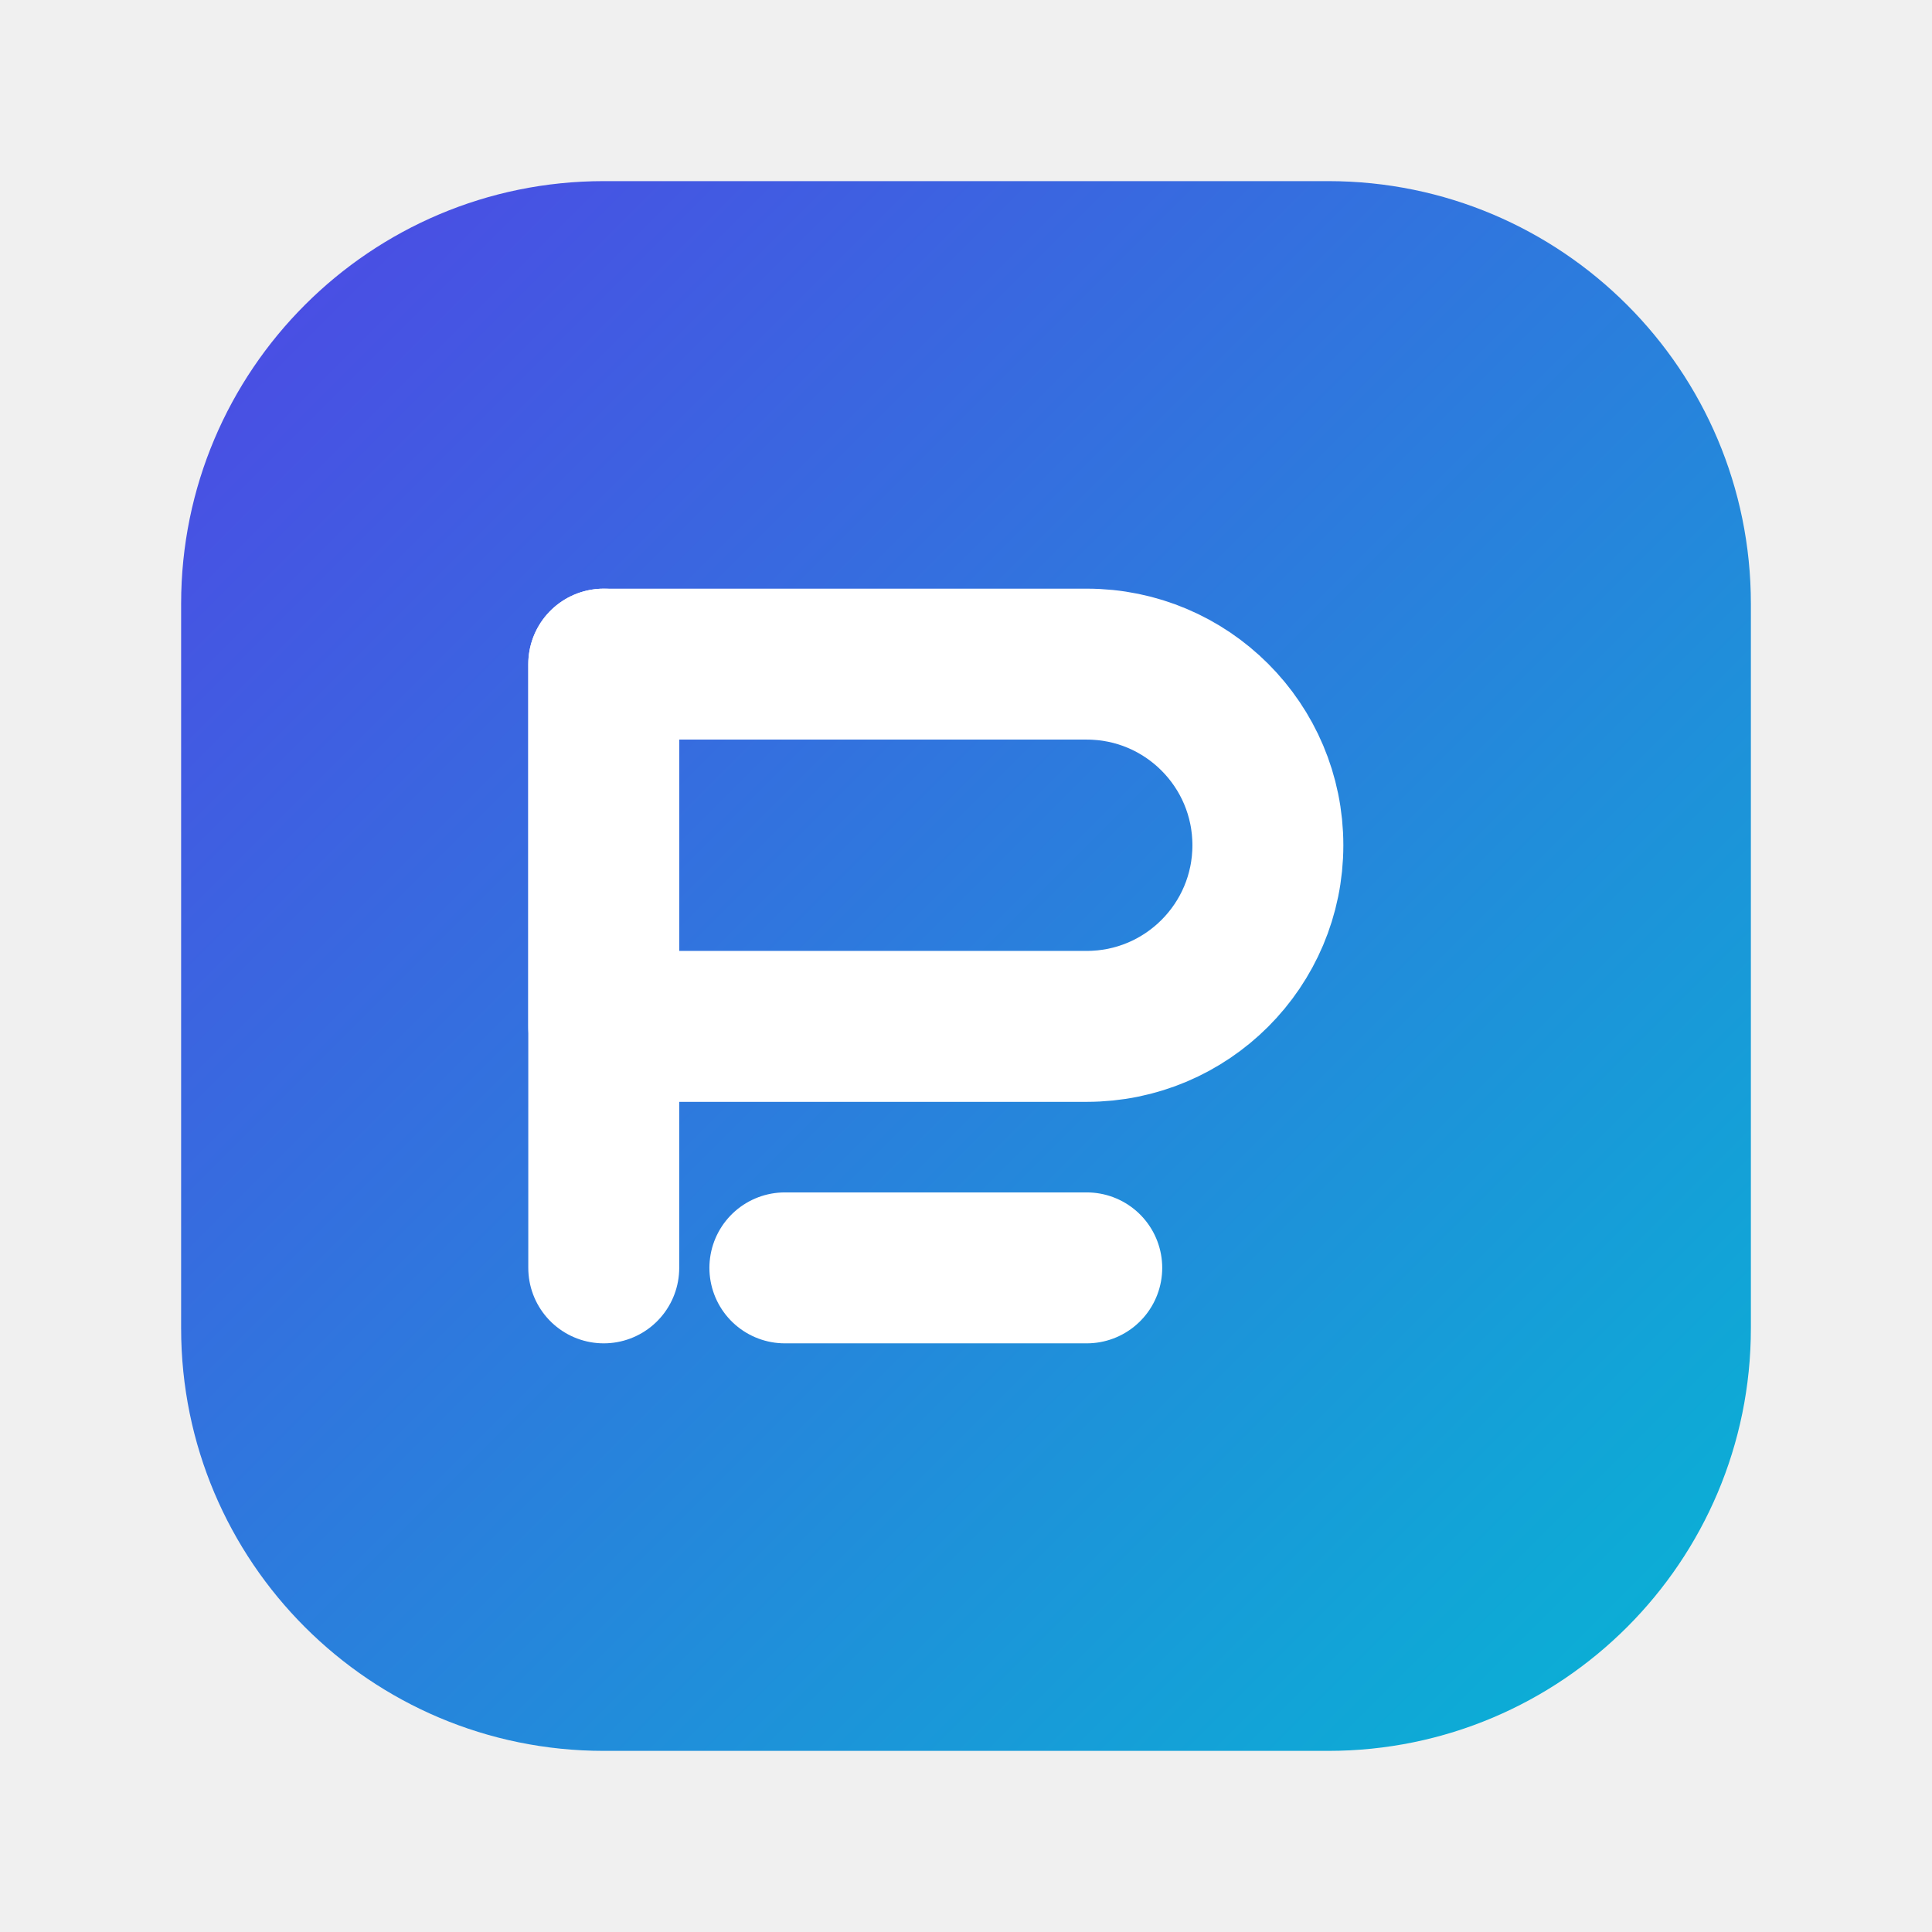
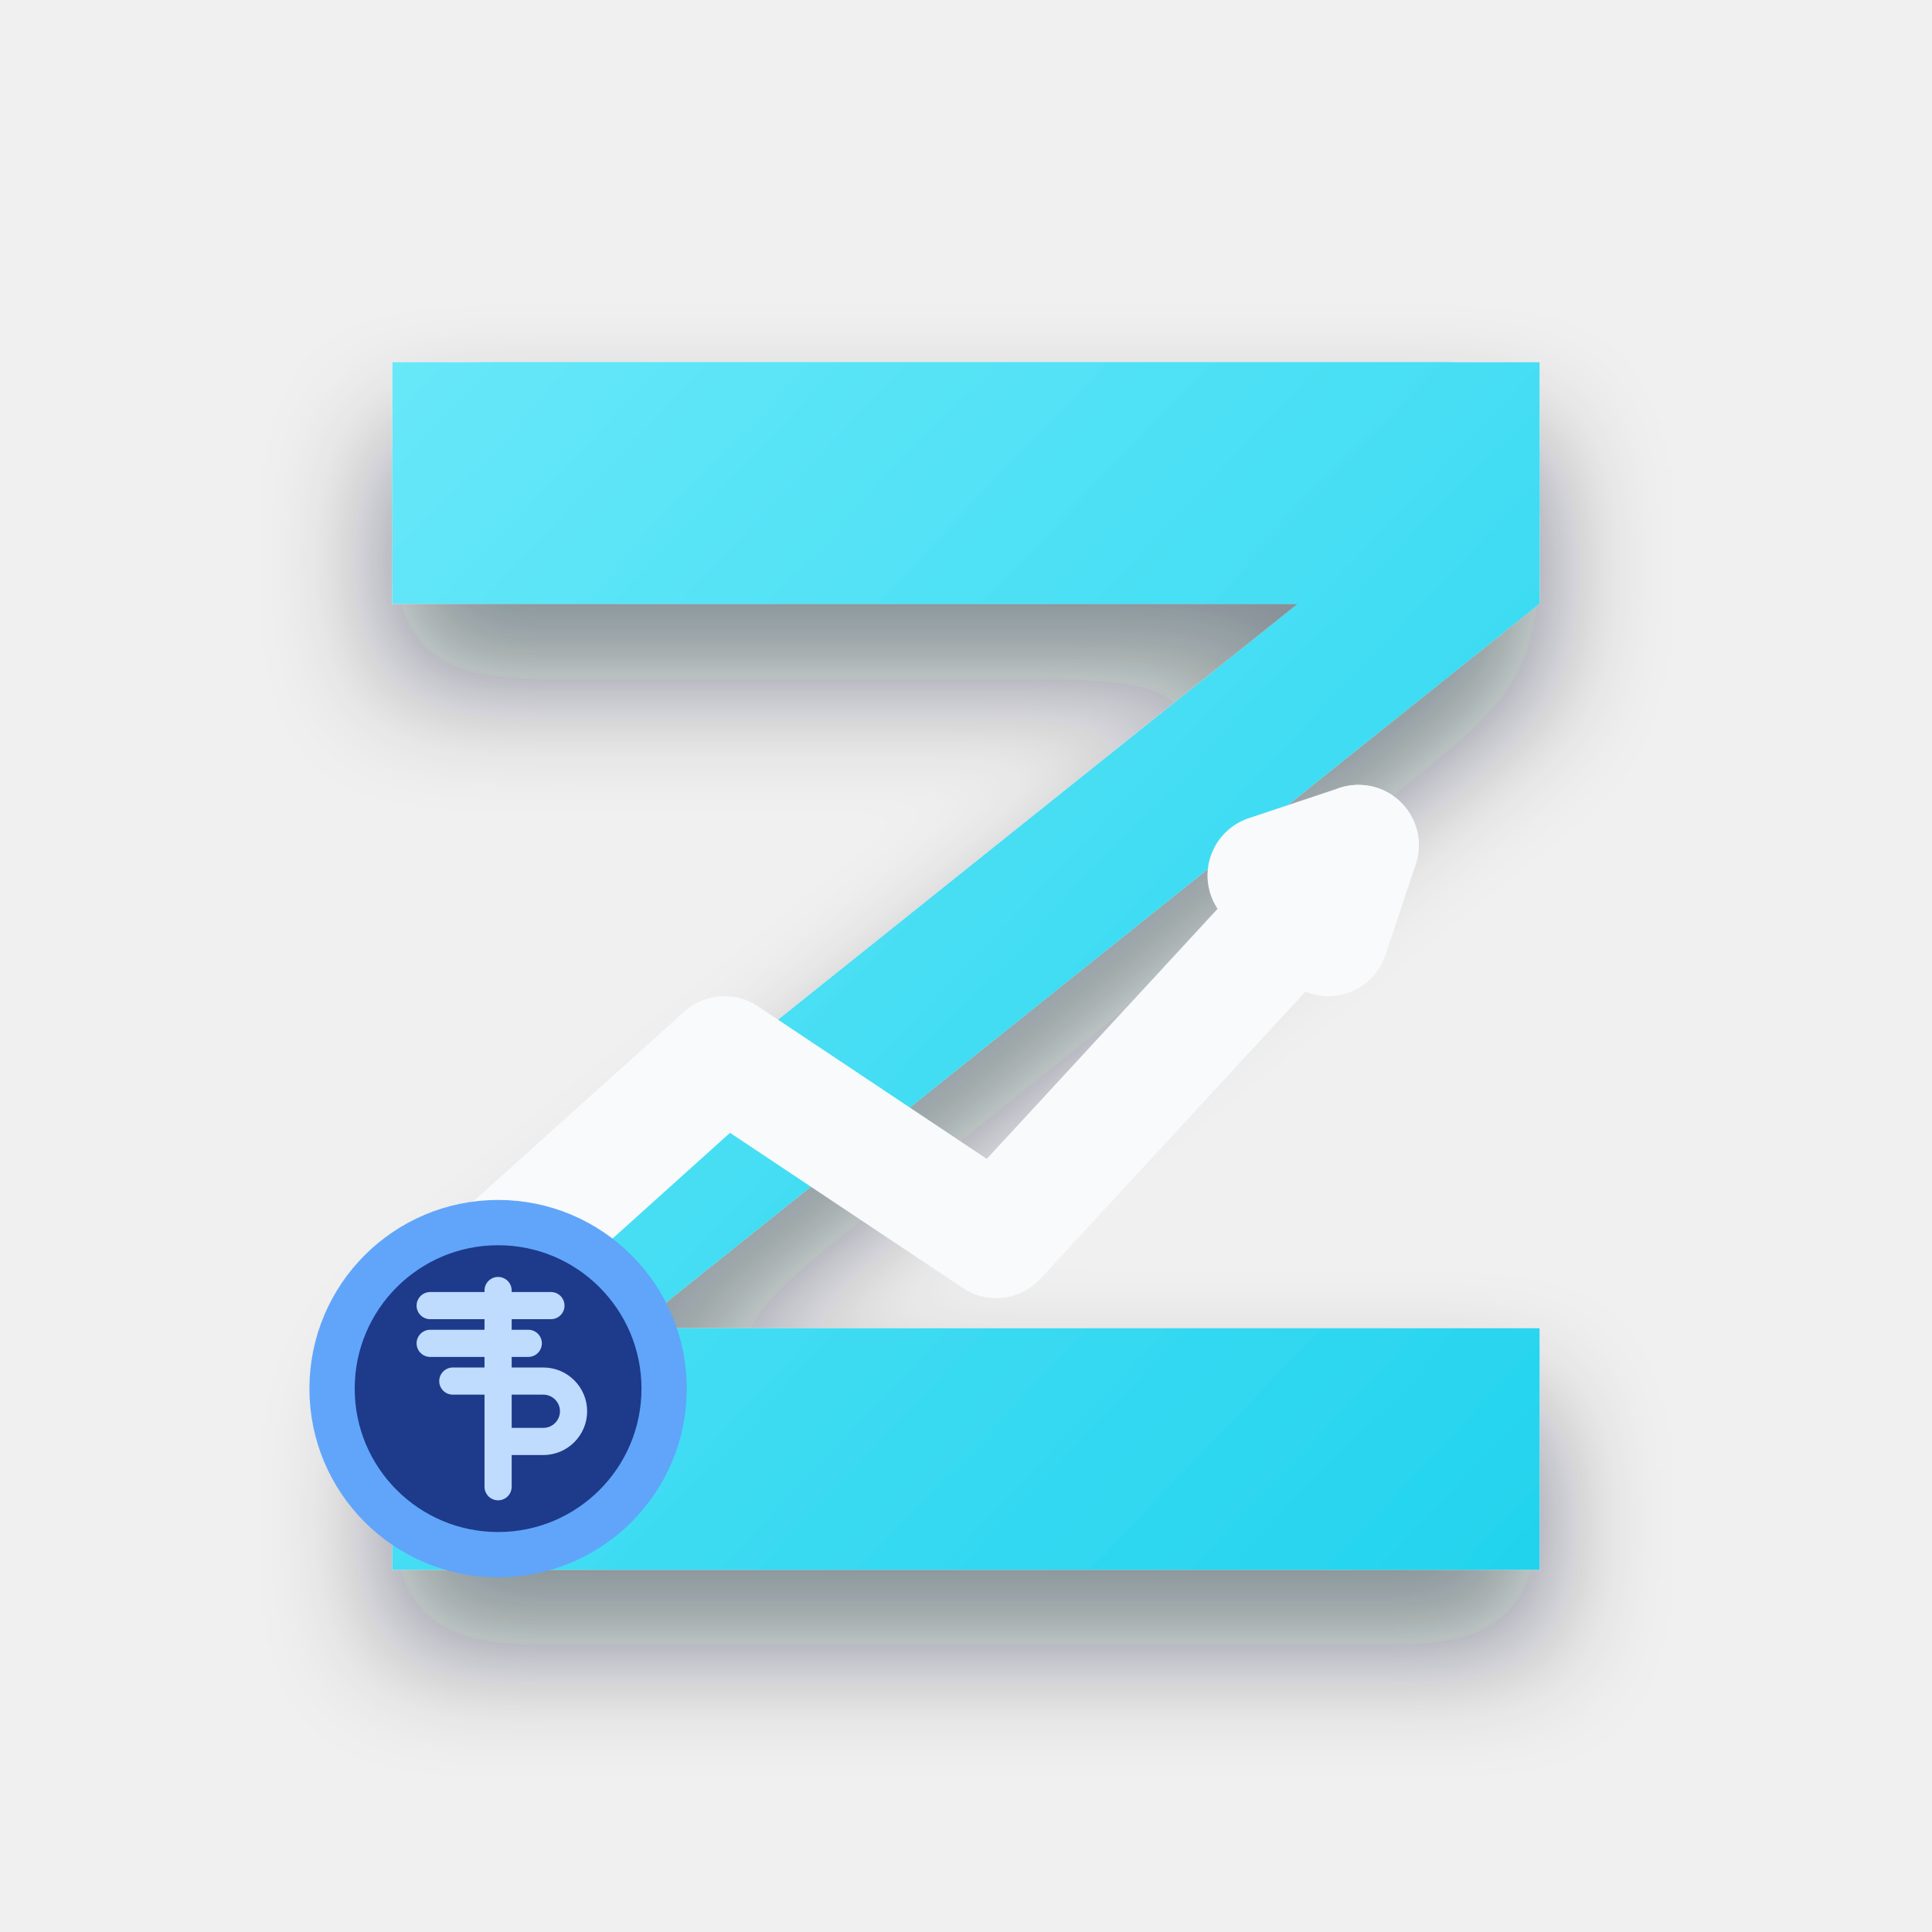
- <svg xmlns="http://www.w3.org/2000/svg" viewBox="0 0 64 64" role="img" aria-label="Zeta FD Logo">
+ <svg xmlns="http://www.w3.org/2000/svg" viewBox="0 0 128 128" role="img" aria-label="Zeta FD Logo">
  <defs>
-     <linearGradient id="fdg" x1="0" x2="1" y1="0" y2="1">
-       <stop offset="0" stop-color="#4f46e5" />
-       <stop offset="1" stop-color="#06b6d4" />
+     <linearGradient id="zGrad" x1="0" x2="1" y1="0" y2="1">
+       <stop offset="0" stop-color="#67e8f9" />
+       <stop offset="1" stop-color="#22d3ee" />
    </linearGradient>
+     <filter id="shadow" x="-30%" y="-30%" width="160%" height="160%">
+       <feDropShadow dx="0" dy="5" stdDeviation="4" flood-color="#0f172a" flood-opacity="0.45" />
+     </filter>
  </defs>
-   <rect x="6" y="6" width="52" height="52" rx="14" fill="url(#fdg)" />
-   <path d="M20 22h16a6 6 0 0 1 0 12H20z" fill="none" stroke="#ffffff" stroke-width="5" stroke-linecap="round" stroke-linejoin="round" />
-   <path d="M20 22v20" fill="none" stroke="#ffffff" stroke-width="5" stroke-linecap="round" />
-   <path d="M36 42H26" fill="none" stroke="#ffffff" stroke-width="5" stroke-linecap="round" />
+   <g filter="url(#shadow)">
+     <rect x="26" y="24" width="76" height="16" rx="6" fill="url(#zGrad)" />
+     <path d="M102 40L42 88H102V104H26V88L86 40H26V24H102Z" fill="url(#zGrad)" />
+   </g>
+   <path d="M28 88L48 70L66 82L90 56" fill="none" stroke="#f8fafc" stroke-width="8" stroke-linecap="round" stroke-linejoin="round" />
+   <path d="M90 56L84 58M90 56L88 62" fill="none" stroke="#f8fafc" stroke-width="8" stroke-linecap="round" />
+   <circle cx="33" cy="92" r="11" fill="#1e3a8a" stroke="#60a5fa" stroke-width="3" />
+   <path d="M28.5 86.5h8M28.5 89h6.5M30 91.5h6c1.1 0 2 .9 2 2s-.9 2-2 2h-3M33 85.5v13" stroke="#bfdbfe" stroke-width="1.8" stroke-linecap="round" stroke-linejoin="round" fill="none" />
</svg>
